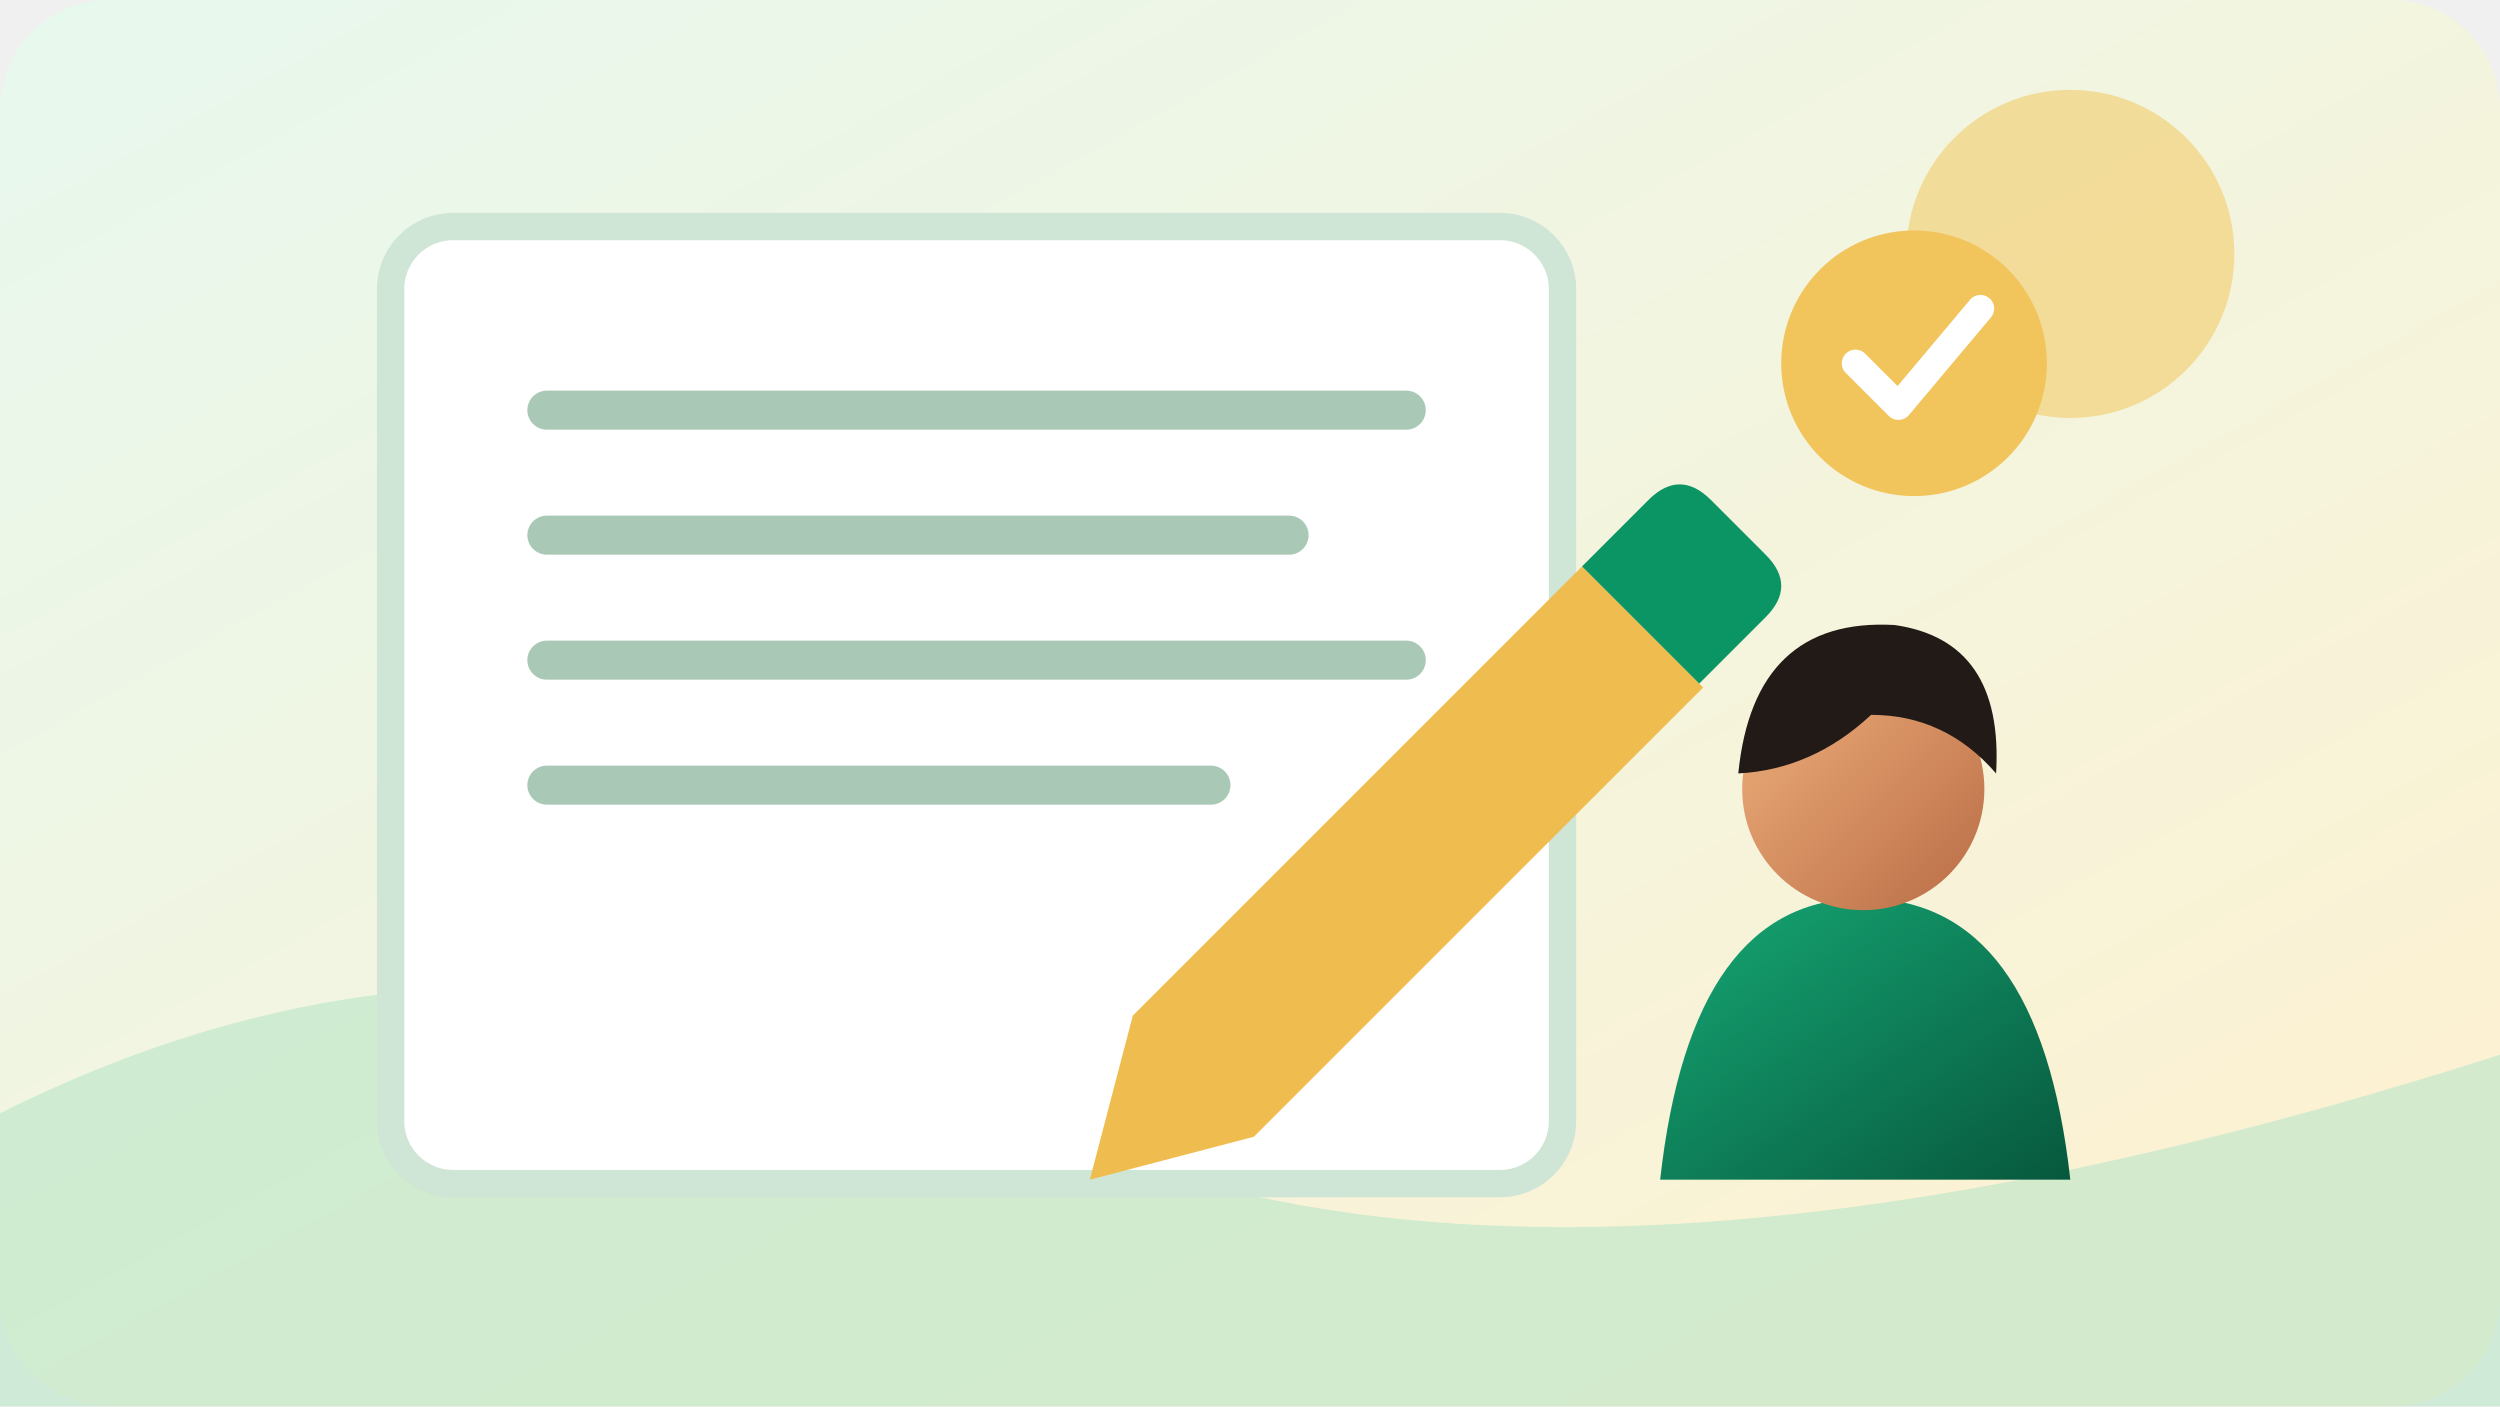
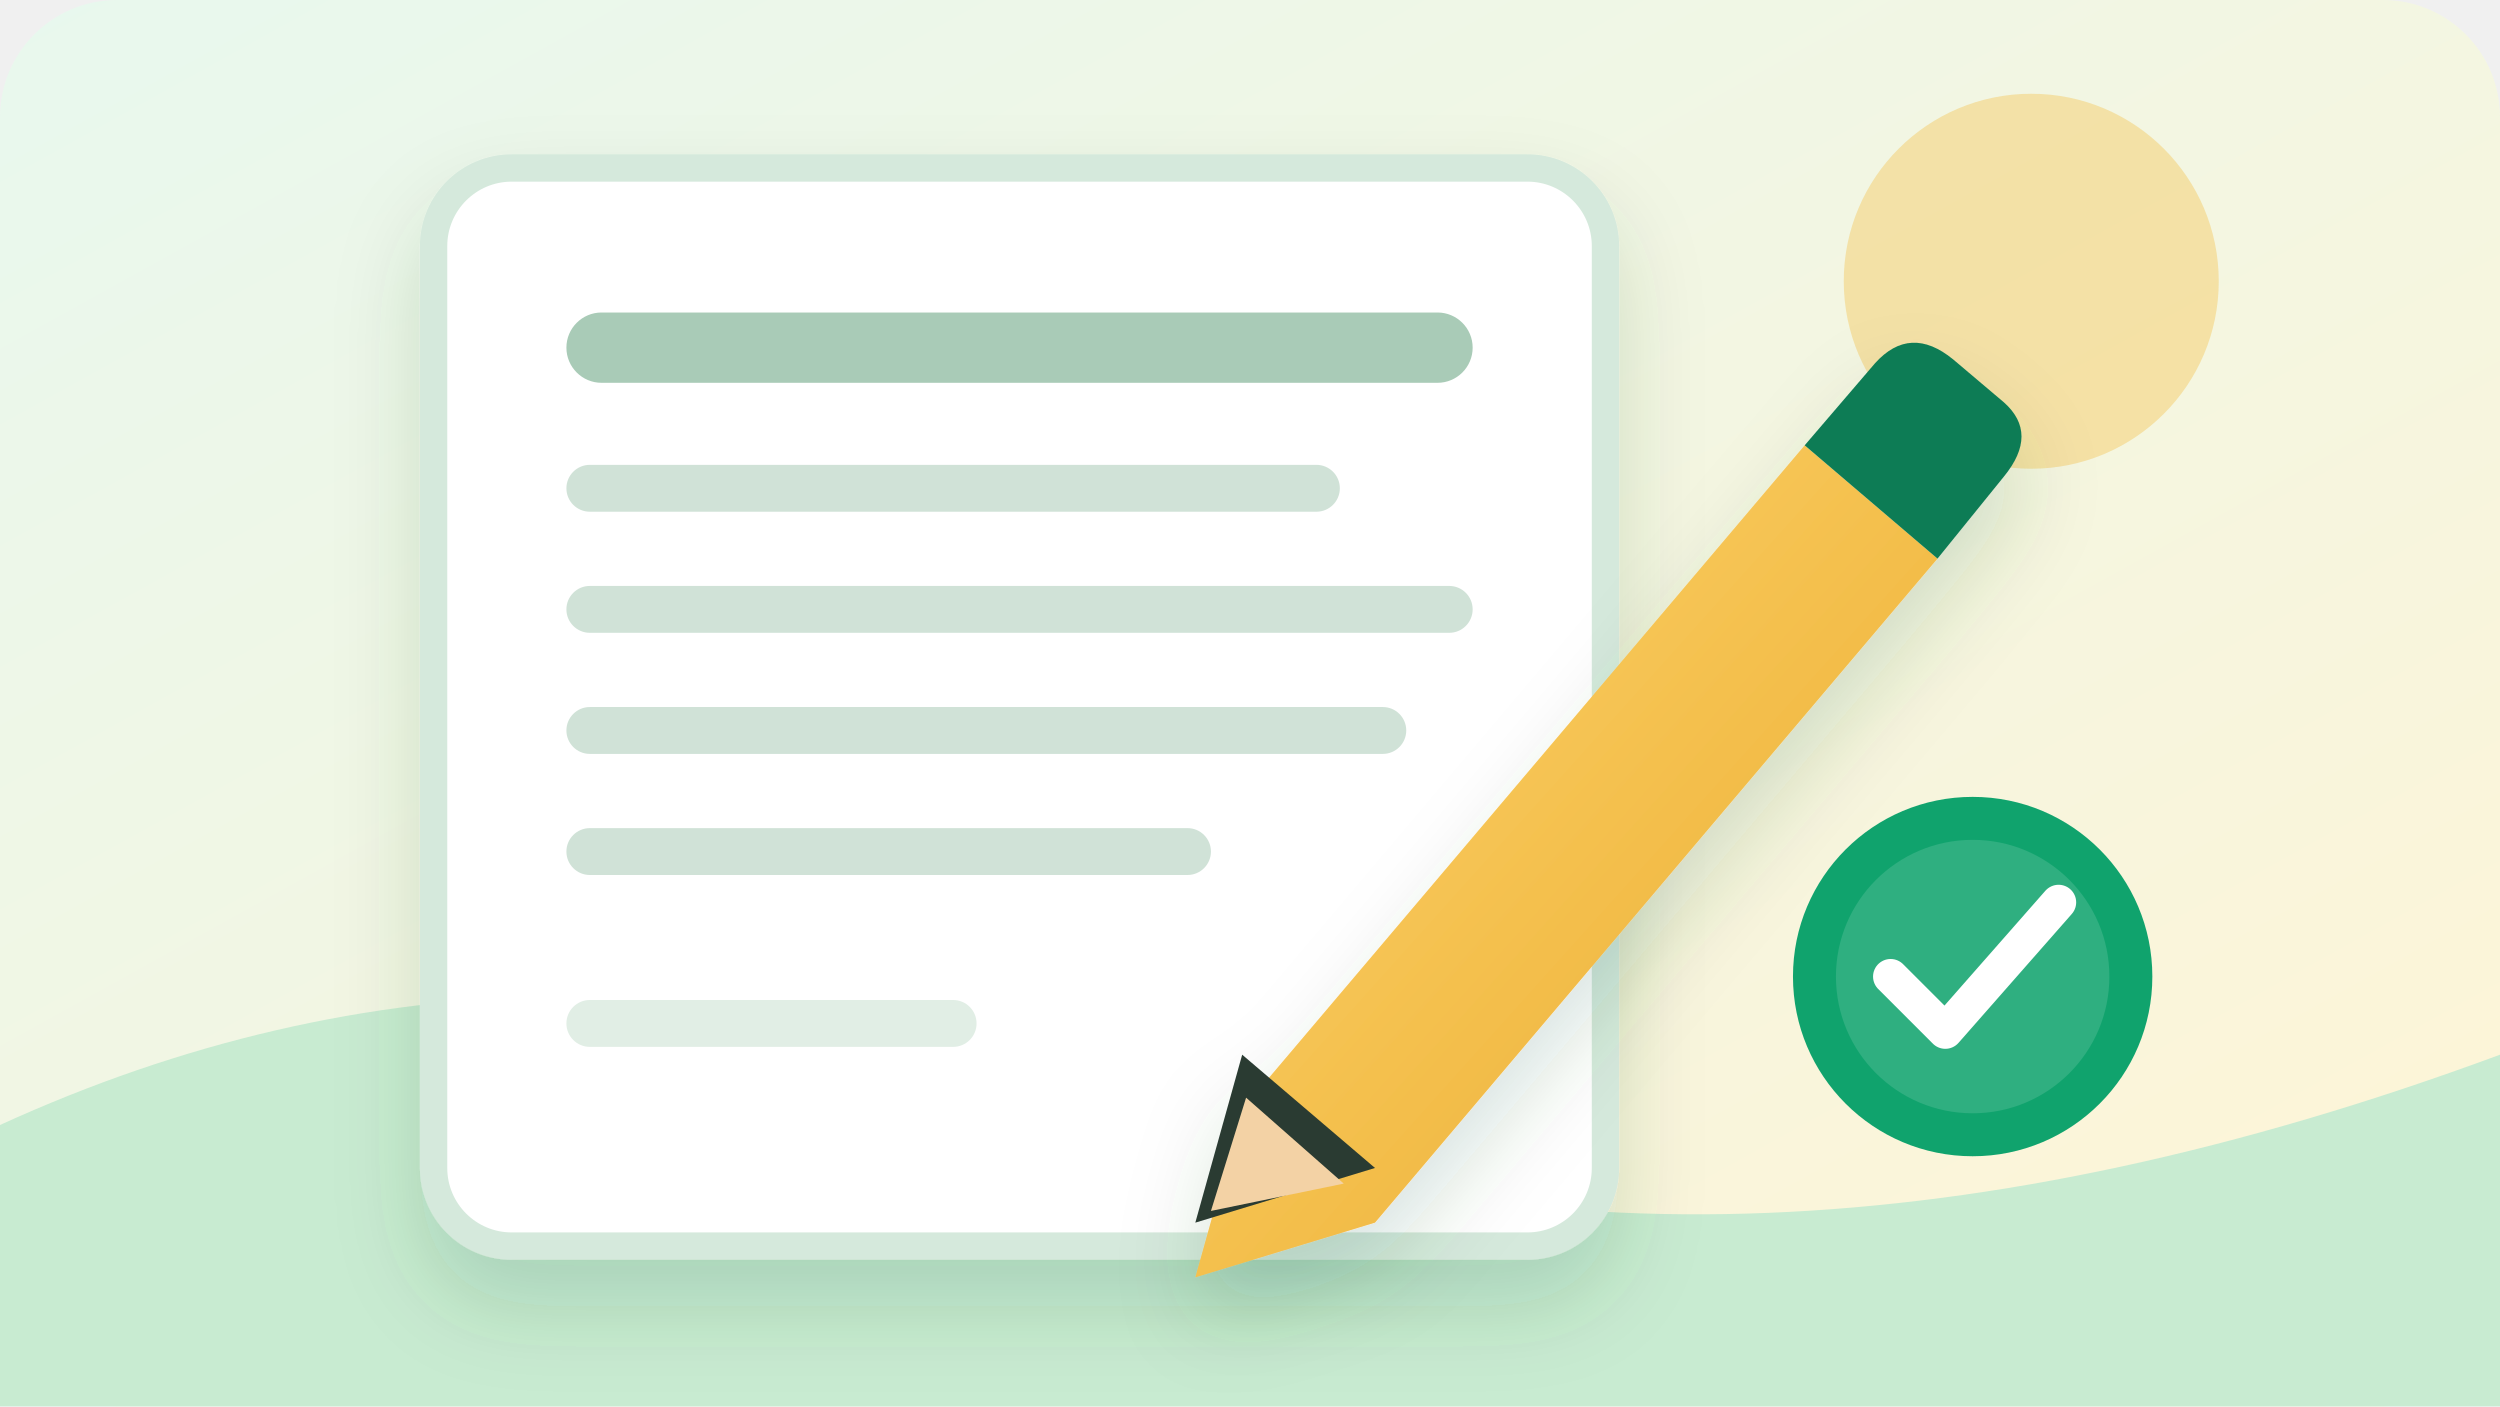
<svg xmlns="http://www.w3.org/2000/svg" viewBox="0 0 640 360" role="img" aria-labelledby="t d">
  <defs>
-     <linearGradient id="bg" x2="1" y2="1">
-       <stop stop-color="#e7f8ee" />
-       <stop offset="1" stop-color="#fff1cf" />
+     <linearGradient id="bg3" x2="1" y2="1">
+       <stop stop-color="#e8f8ee" />
+       <stop offset="1" stop-color="#fff4d5" />
    </linearGradient>
-     <linearGradient id="g" x2="1" y2="1">
-       <stop stop-color="#16a875" />
-       <stop offset="1" stop-color="#07583d" />
+     <linearGradient id="pen3" x2="1" y2="1">
+       <stop stop-color="#ffd76e" />
+       <stop offset="1" stop-color="#e9a92e" />
    </linearGradient>
-     <linearGradient id="skin" x2="1" y2="1">
-       <stop stop-color="#f0b17d" />
-       <stop offset="1" stop-color="#b96c45" />
-     </linearGradient>
+     <filter id="shadow3" x="-25%" y="-25%" width="150%" height="165%">
+       <feDropShadow dx="0" dy="12" stdDeviation="11" flood-color="#174b35" flood-opacity=".15" />
+     </filter>
  </defs>
-   <rect width="640" height="360" rx="28" fill="url(#bg)" />
-   <circle cx="530" cy="65" r="42" fill="#f3c85f" opacity=".55" />
-   <path d="M0 285Q130 220 260 285T640 270V360H0Z" fill="#bde7ca" opacity=".65" />
-   <rect x="100" y="58" width="300" height="245" rx="16" fill="#fff" stroke="#cfe5d6" stroke-width="7" />
-   <path d="M140 105h220M140 137h190M140 169h220M140 201h170" stroke="#a9c9b6" stroke-width="10" stroke-linecap="round" />
-   <path d="m290 260 115-115 31 31-115 115-42 11Z" fill="#efbd4f" />
-   <path d="m405 145 17-17q8-8 16 0l14 14q8 8 0 16l-17 17" fill="#0b9565" />
-   <circle cx="490" cy="93" r="34" fill="#f1c45c" />
-   <path d="m475 93 11 11 21-25" fill="none" stroke="#fff" stroke-width="7" stroke-linecap="round" stroke-linejoin="round" />
-   <path d="M425 302q8-72 52-72 45 0 53 72" fill="url(#g)" />
-   <circle cx="477" cy="202" r="31" fill="url(#skin)" />
-   <path d="M445 198q4-40 40-38 28 4 26 38-13-15-32-15-15 14-34 15" fill="#211a17" />
+   <rect width="640" height="360" rx="30" fill="url(#bg3)" />
+   <circle cx="520" cy="72" r="48" fill="#f3c85e" opacity=".45" />
+   <path d="M0 288Q140 224 290 284T640 270V360H0Z" fill="#c8ebd1" />
+   <g filter="url(#shadow3)">
+     <rect x="111" y="43" width="300" height="276" rx="20" fill="#fff" stroke="#d5e9dc" stroke-width="7" />
+     <rect x="145" y="80" width="232" height="18" rx="9" fill="#a9cbb7" />
+     <rect x="145" y="119" width="198" height="12" rx="6" fill="#d0e2d7" />
+     <rect x="145" y="150" width="232" height="12" rx="6" fill="#d0e2d7" />
+     <rect x="145" y="181" width="215" height="12" rx="6" fill="#d0e2d7" />
+     <rect x="145" y="212" width="165" height="12" rx="6" fill="#d0e2d7" />
+     <rect x="145" y="256" width="105" height="12" rx="6" fill="#e1eee5" />
+   </g>
+   <g filter="url(#shadow3)">
+     <path d="m318 284 144-170 34 29-144 170-46 14Z" fill="url(#pen3)" />
+     <path d="m462 114 18-21q9-10 20-1l13 11q9 8 0 19l-17 21Z" fill="#087b55" />
+     <path d="m306 313 46-14-34-29Z" fill="#293a31" />
+     <path d="m310 310 9-29 25 22Z" fill="#f3d2a5" />
+   </g>
+   <circle cx="505" cy="250" r="46" fill="#10a36d" />
+   <circle cx="505" cy="250" r="35" fill="#fff" opacity=".13" />
+   <path d="m484 250 14 14 29-33" fill="none" stroke="#fff" stroke-width="9" stroke-linecap="round" stroke-linejoin="round" />
</svg>
